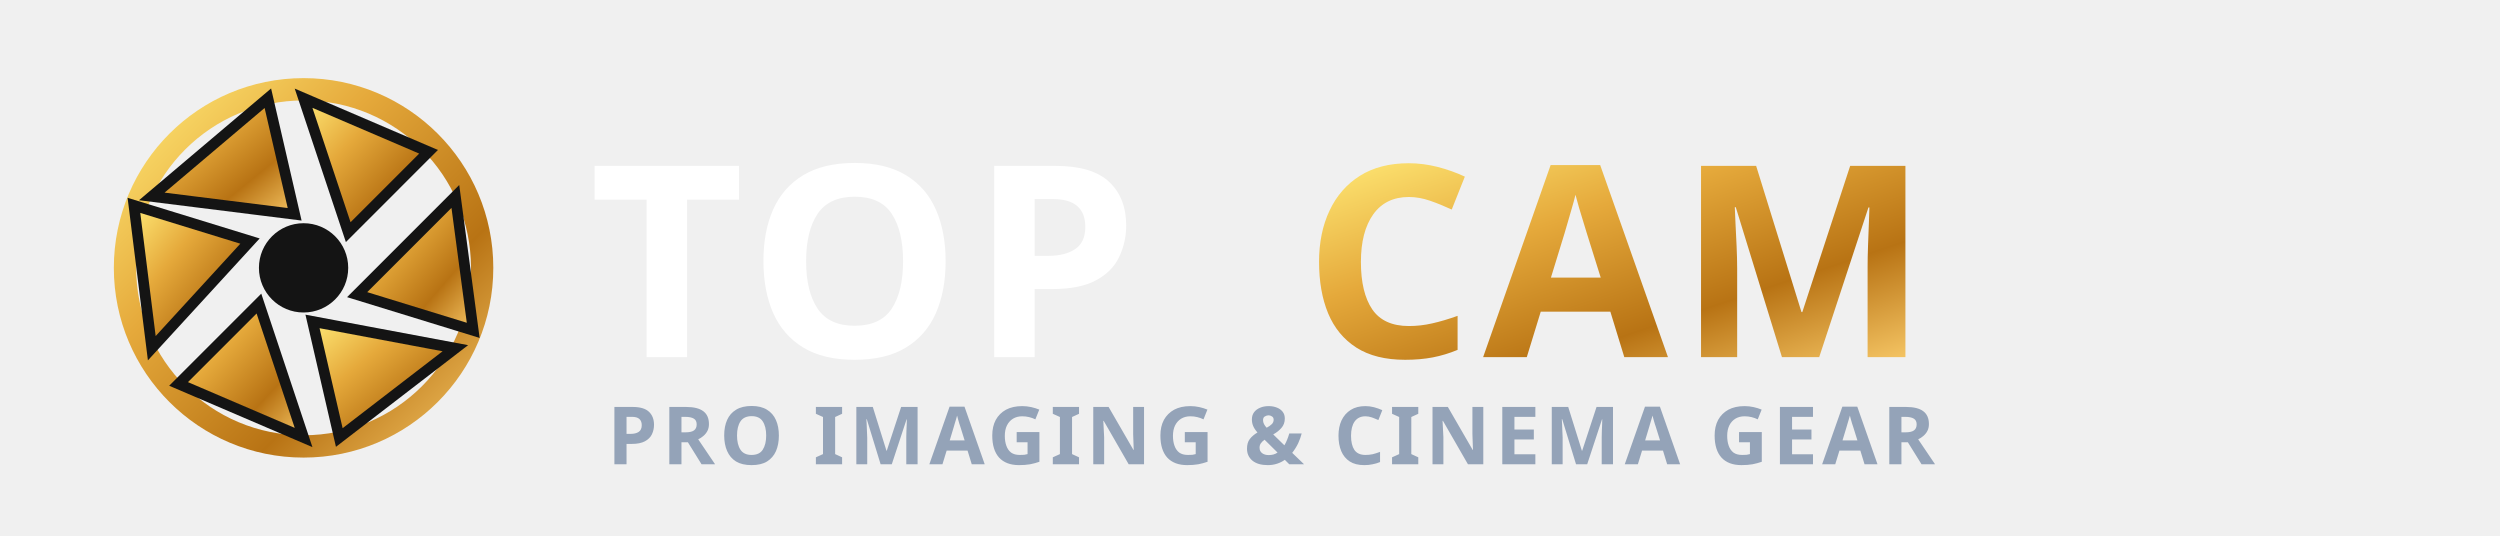
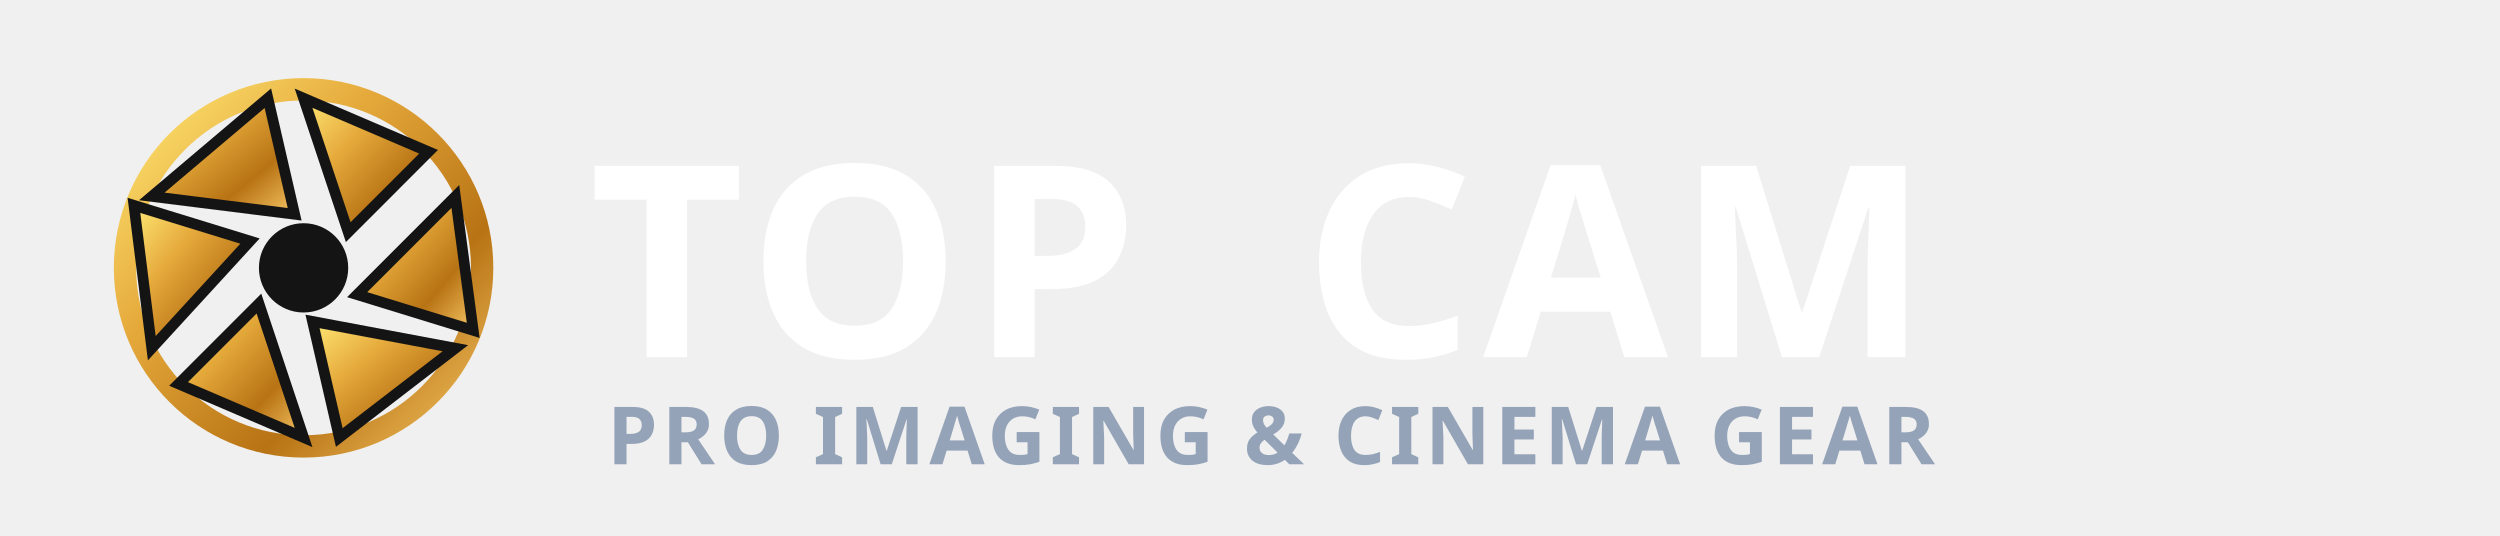
<svg xmlns="http://www.w3.org/2000/svg" viewBox="0 0 280 60" width="100%" height="100%">
  <defs>
    <linearGradient id="goldGradient" x1="0%" y1="0%" x2="100%" y2="100%">
      <stop offset="0%" stop-color="#FFE875" />
      <stop offset="35%" stop-color="#E5A93B" />
      <stop offset="70%" stop-color="#B87314" />
      <stop offset="100%" stop-color="#F5C564" />
    </linearGradient>
  </defs>
  <g transform="translate(10, 8)">
    <g transform="translate(24, 22)">
      <circle cx="0" cy="0" r="20" fill="none" stroke="url(#goldGradient)" stroke-width="2.5" />
      <g stroke="#141414" stroke-width="1.2" fill="url(#goldGradient)">
        <path d="M 0,-19 L 14,-13 L 5,-4 Z" />
        <path d="M 17,-8 L 19,7 L 6,3 Z" />
        <path d="M 17,9 L 4,19 L 1,6 Z" />
        <path d="M 0,19 L -14,13 L -5,4 Z" />
        <path d="M -17,9 L -19,-7 L -6,-3 Z" />
        <path d="M -17,-8 L -4,-19 L -1,-6 Z" />
      </g>
      <circle cx="0" cy="0" r="5" fill="#141414" />
    </g>
    <text x="56" y="32" font-family="'Plus Jakarta Sans', 'Outfit', sans-serif" font-size="30" font-weight="900" fill="#FFFFFF" letter-spacing="1">TOP</text>
-     <text x="136" y="32" font-family="'Plus Jakarta Sans', 'Outfit', sans-serif" font-size="30" font-weight="900" fill="url(#goldGradient)" letter-spacing="1">CAM</text>
+     <text x="136" y="32" font-family="'Plus Jakarta Sans', 'Outfit', sans-serif" font-size="30" font-weight="900" fill="#FFFFFF" letter-spacing="1">CAM</text>
    <text x="58" y="44" font-family="'Cairo', sans-serif" font-size="9" font-weight="600" fill="#94A3B8" letter-spacing="0.5">PRO IMAGING &amp; CINEMA GEAR</text>
  </g>
</svg>
